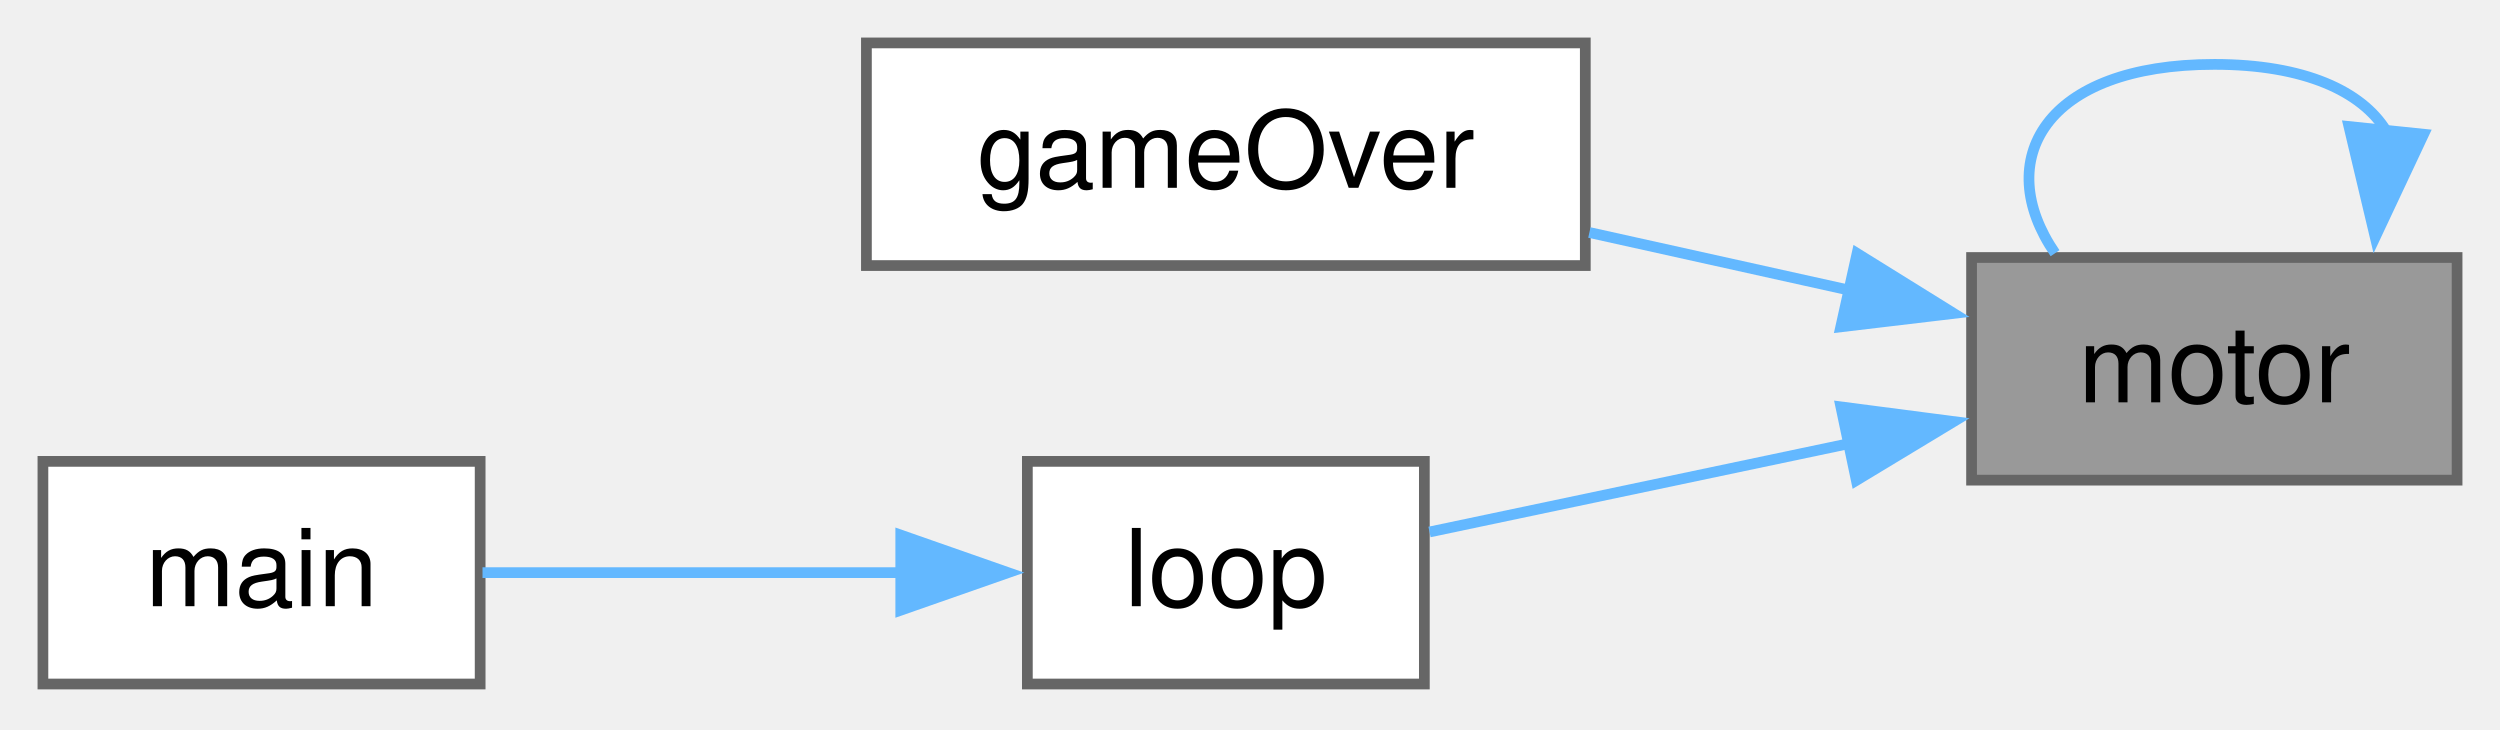
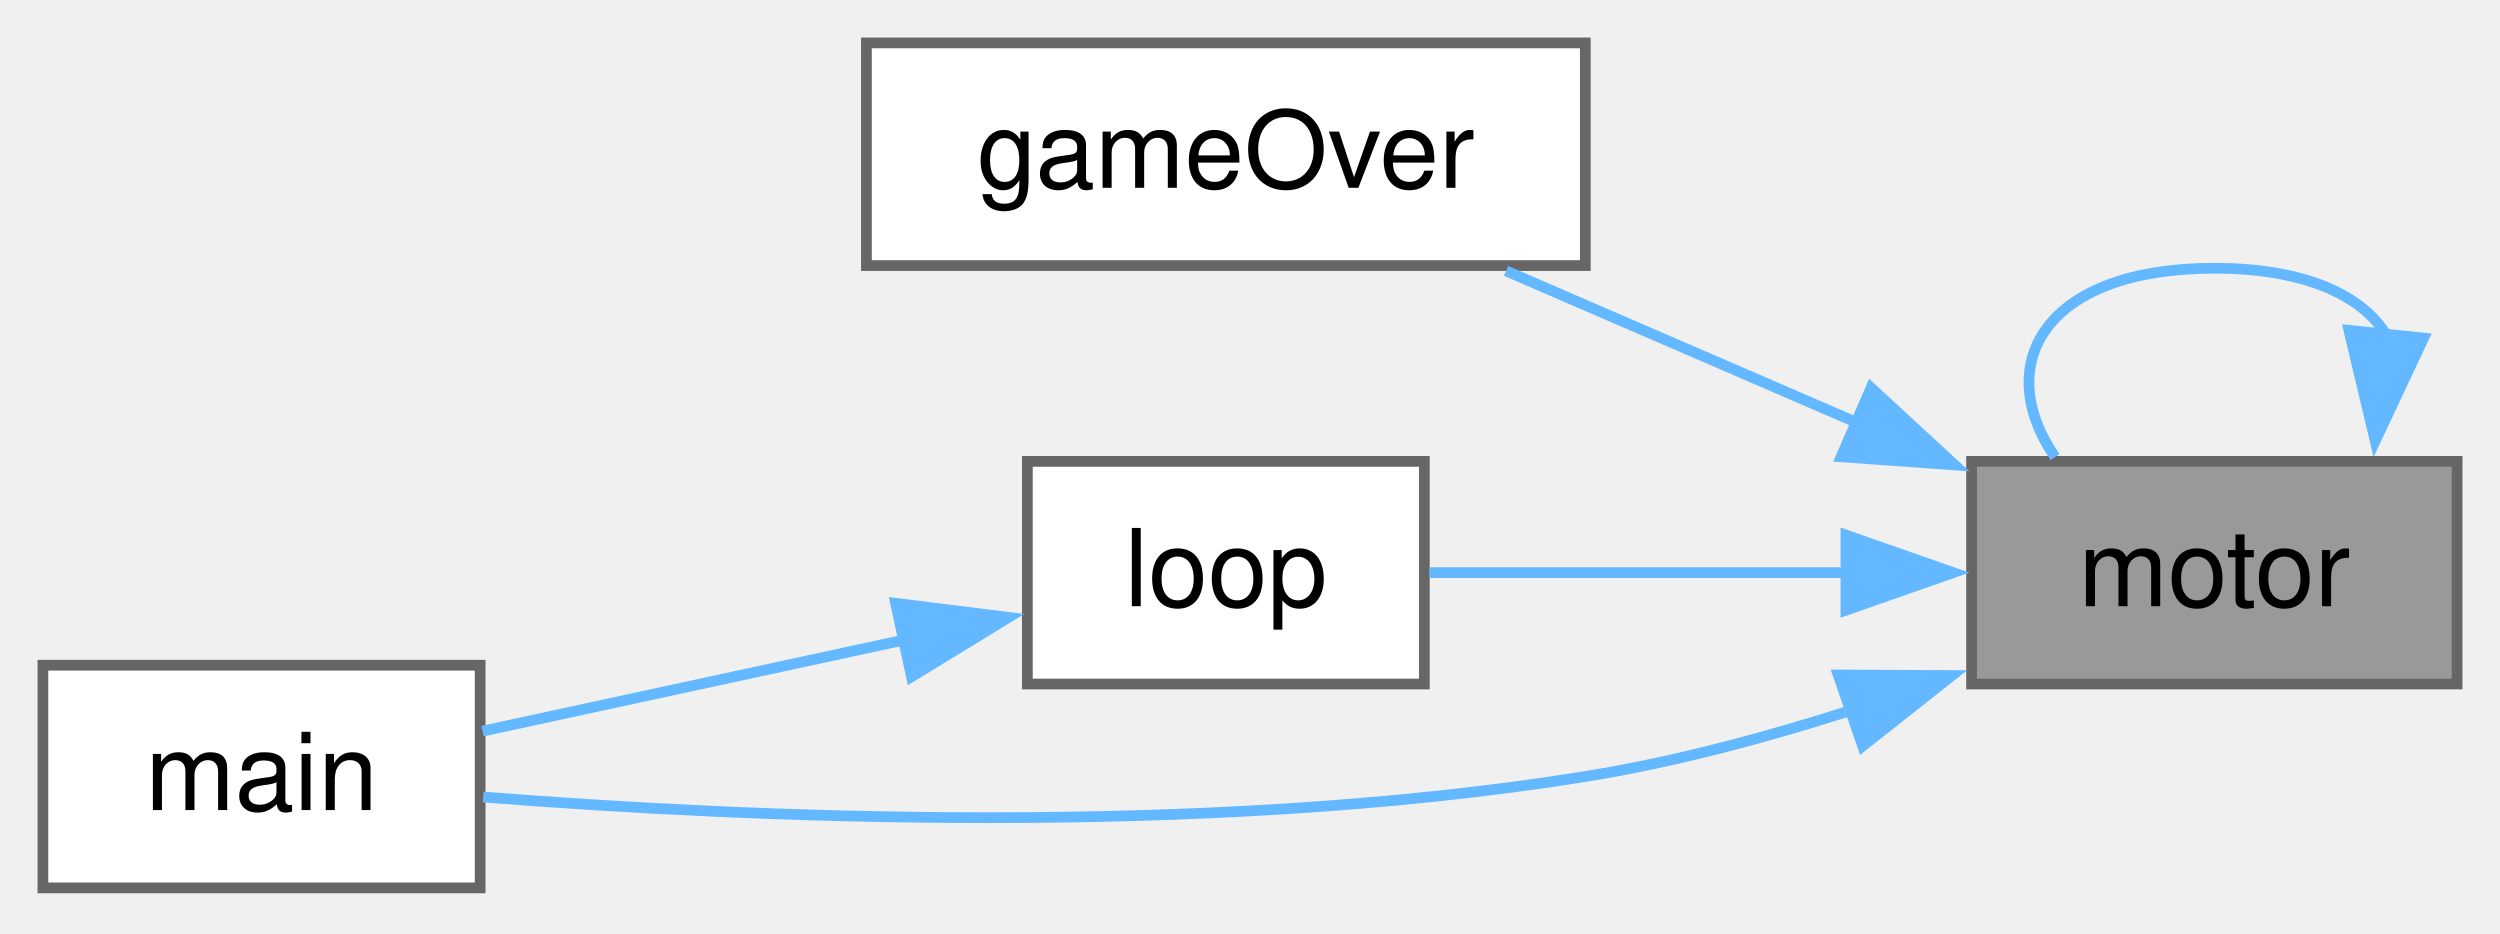
- <svg xmlns="http://www.w3.org/2000/svg" xmlns:xlink="http://www.w3.org/1999/xlink" width="233pt" height="68pt" viewBox="0.00 0.00 233.00 68.00">
-   <g id="graph0" class="graph" transform="scale(1 1) rotate(0) translate(4 63.75)">
+ <svg xmlns="http://www.w3.org/2000/svg" xmlns:xlink="http://www.w3.org/1999/xlink" width="233pt" height="87pt" viewBox="0.00 0.00 233.00 87.00">
+   <g id="graph0" class="graph" transform="scale(1 1) rotate(0) translate(4 82.75)">
    <g id="Node000001" class="node">
      <g id="a_Node000001">
        <a xlink:title=" ">
          <polygon fill="#999999" stroke="#666666" points="225,-39.75 179.75,-39.75 179.75,-19 225,-19 225,-39.75" />
          <text xml:space="preserve" text-anchor="middle" x="202.38" y="-26.25" font-family="Helvetica,sans-Serif" font-size="10.00">motor</text>
        </a>
      </g>
    </g>
-     <g id="edge4_Node000001_Node000001" class="edge">
-       <g id="a_edge4_Node000001_Node000001">
+     <g id="edge5_Node000001_Node000001" class="edge">
+       <g id="a_edge5_Node000001_Node000001">
        <a xlink:title=" ">
          <path fill="none" stroke="#63b8ff" d="M218.39,-51.56C216.13,-55.23 210.79,-57.75 202.38,-57.75 186.54,-57.75 181.59,-48.81 187.53,-40.15" />
          <polygon fill="#63b8ff" stroke="#63b8ff" points="221.88,-51.24 217.37,-41.65 214.92,-51.96 221.88,-51.24" />
        </a>
      </g>
    </g>
    <g id="Node000002" class="node">
      <g id="a_Node000002">
        <a xlink:href="carrinho_8c.html#a026d019671eda0cfe729200fc24d23ba" target="_top" xlink:title=" ">
-           <polygon fill="white" stroke="#666666" points="143.75,-59.75 76.75,-59.75 76.75,-39 143.75,-39 143.75,-59.75" />
-           <text xml:space="preserve" text-anchor="middle" x="110.25" y="-46.25" font-family="Helvetica,sans-Serif" font-size="10.00">gameOver</text>
+           <polygon fill="white" stroke="#666666" points="143.75,-78.75 76.75,-78.75 76.75,-58 143.75,-58 143.75,-78.75" />
+           <text xml:space="preserve" text-anchor="middle" x="110.25" y="-65.25" font-family="Helvetica,sans-Serif" font-size="10.00">gameOver</text>
        </a>
      </g>
    </g>
    <g id="edge1_Node000001_Node000002" class="edge">
      <g id="a_edge1_Node000001_Node000002">
        <a xlink:title=" ">
-           <path fill="none" stroke="#63b8ff" d="M168.46,-36.68C160.53,-38.44 152.06,-40.32 144.13,-42.08" />
-           <polygon fill="#63b8ff" stroke="#63b8ff" points="169.08,-40.13 178.08,-34.54 167.56,-33.29 169.08,-40.13" />
+           <path fill="none" stroke="#63b8ff" d="M169.22,-43.29C158.43,-47.96 146.55,-53.1 136.37,-57.5" />
+           <polygon fill="#63b8ff" stroke="#63b8ff" points="170.38,-46.6 178.17,-39.42 167.6,-40.18 170.38,-46.6" />
        </a>
      </g>
    </g>
    <g id="Node000003" class="node">
      <g id="a_Node000003">
        <a xlink:href="carrinho_8c.html#afe461d27b9c48d5921c00d521181f12f" target="_top" xlink:title=" ">
-           <polygon fill="white" stroke="#666666" points="128.75,-20.75 91.75,-20.75 91.75,0 128.75,0 128.75,-20.75" />
-           <text xml:space="preserve" text-anchor="middle" x="110.25" y="-7.25" font-family="Helvetica,sans-Serif" font-size="10.00">loop</text>
+           <polygon fill="white" stroke="#666666" points="128.75,-39.75 91.75,-39.75 91.75,-19 128.75,-19 128.75,-39.75" />
+           <text xml:space="preserve" text-anchor="middle" x="110.25" y="-26.25" font-family="Helvetica,sans-Serif" font-size="10.00">loop</text>
        </a>
      </g>
    </g>
    <g id="edge2_Node000001_Node000003" class="edge">
      <g id="a_edge2_Node000001_Node000003">
        <a xlink:title=" ">
-           <path fill="none" stroke="#63b8ff" d="M168.43,-22.43C155.19,-19.64 140.43,-16.53 129.23,-14.17" />
-           <polygon fill="#63b8ff" stroke="#63b8ff" points="167.57,-25.83 178.08,-24.46 169.01,-18.98 167.57,-25.83" />
+           <path fill="none" stroke="#63b8ff" d="M168.43,-29.38C155.19,-29.38 140.43,-29.38 129.23,-29.38" />
+           <polygon fill="#63b8ff" stroke="#63b8ff" points="168.04,-32.88 178.04,-29.38 168.04,-25.88 168.04,-32.88" />
        </a>
      </g>
    </g>
    <g id="Node000004" class="node">
      <g id="a_Node000004">
        <a xlink:href="carrinho_8c.html#ae66f6b31b5ad750f1fe042a706a4e3d4" target="_top" xlink:title=" ">
          <polygon fill="white" stroke="#666666" points="40.75,-20.75 0,-20.75 0,0 40.75,0 40.75,-20.75" />
          <text xml:space="preserve" text-anchor="middle" x="20.38" y="-7.25" font-family="Helvetica,sans-Serif" font-size="10.00">main</text>
        </a>
      </g>
    </g>
+     <g id="edge4_Node000001_Node000004" class="edge">
+       <g id="a_edge4_Node000001_Node000004">
+         <a xlink:title=" ">
+           <path fill="none" stroke="#63b8ff" d="M168.56,-16.56C160.57,-14 151.95,-11.69 143.75,-10.38 107.88,-4.61 65.33,-6.55 41.03,-8.47" />
+           <polygon fill="#63b8ff" stroke="#63b8ff" points="167.32,-19.84 177.92,-19.79 169.6,-13.22 167.32,-19.84" />
+         </a>
+       </g>
+     </g>
    <g id="edge3_Node000003_Node000004" class="edge">
      <g id="a_edge3_Node000003_Node000004">
        <a xlink:title=" ">
-           <path fill="none" stroke="#63b8ff" d="M80.32,-10.38C67.41,-10.38 52.54,-10.38 40.97,-10.38" />
-           <polygon fill="#63b8ff" stroke="#63b8ff" points="79.95,-13.88 89.95,-10.38 79.95,-6.88 79.95,-13.88" />
+           <path fill="none" stroke="#63b8ff" d="M80.32,-23.12C67.41,-20.33 52.54,-17.11 40.97,-14.61" />
+           <polygon fill="#63b8ff" stroke="#63b8ff" points="79.47,-26.52 89.99,-25.21 80.95,-19.68 79.47,-26.52" />
        </a>
      </g>
    </g>
  </g>
</svg>
